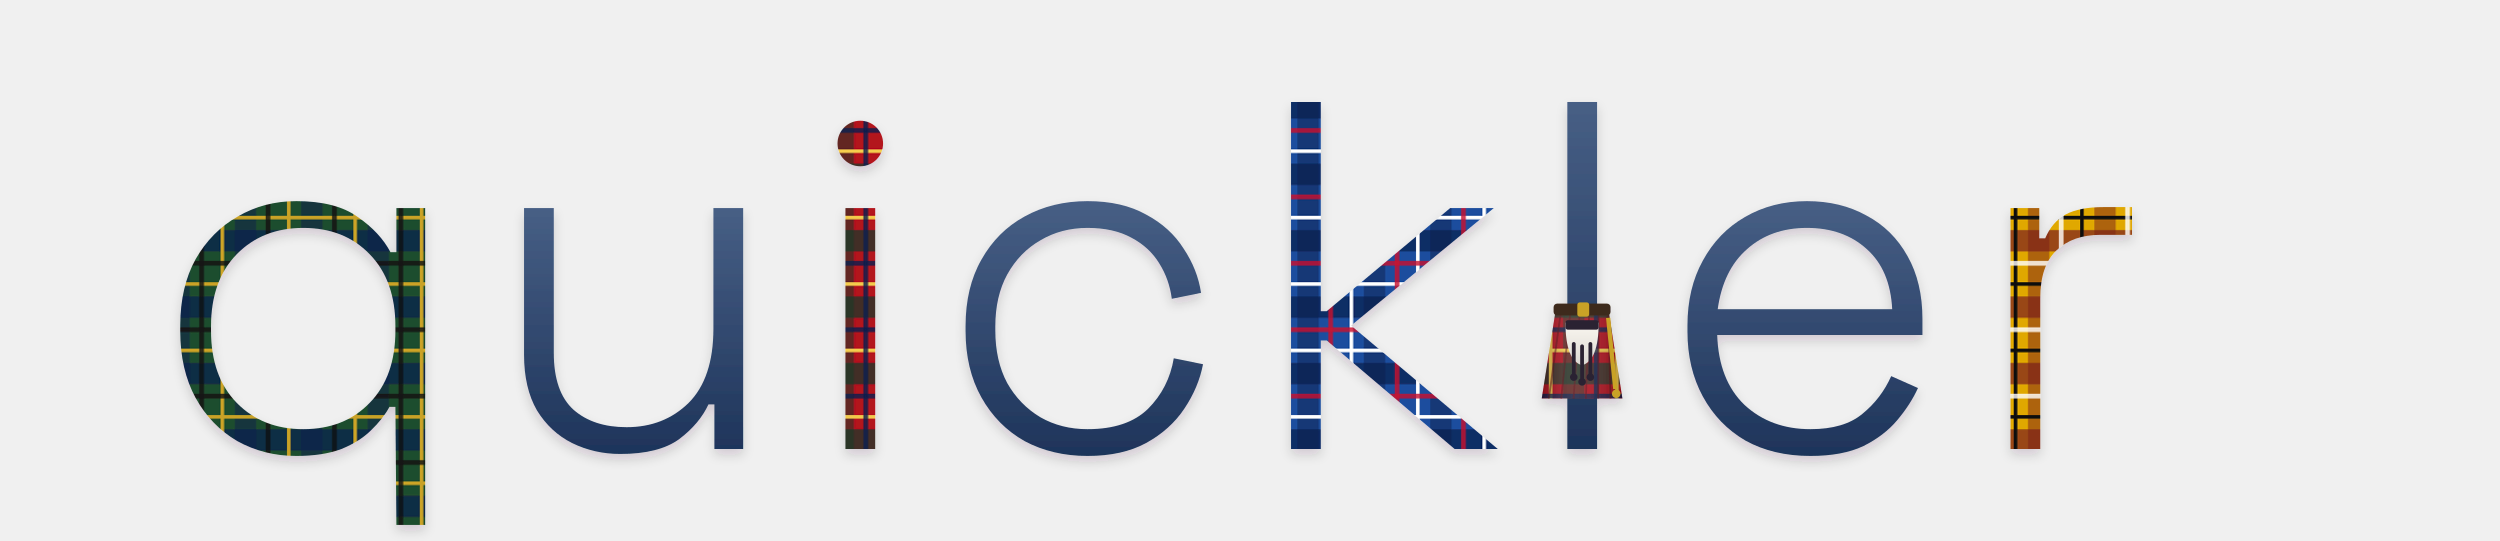
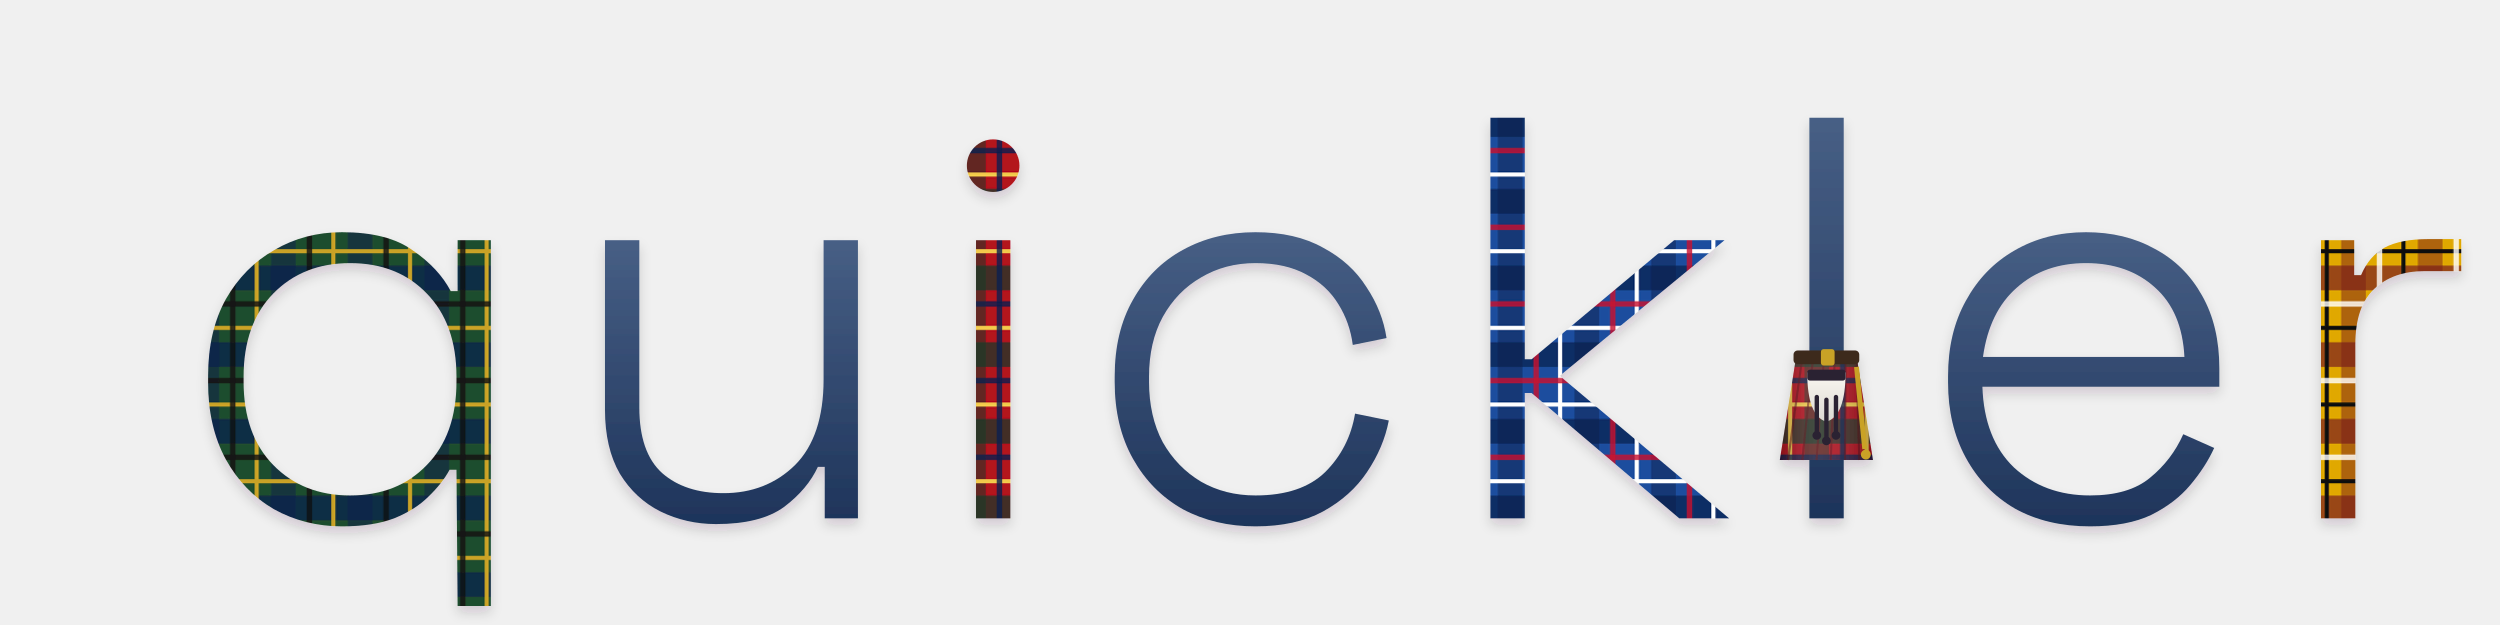
- <svg xmlns="http://www.w3.org/2000/svg" width="2108" height="456" viewBox="-62 -32 1054 228" role="img" aria-label="Quickler logo">
+ <svg xmlns="http://www.w3.org/2000/svg" width="1826" height="456" viewBox="-62 -32 913 228" role="img" aria-label="Quickler logo">
  <defs>
    <filter id="lift" x="-6%" y="-12%" width="112%" height="134%">
      <feDropShadow dx="0" dy="2.5" stdDeviation="2.2" flood-color="#241830" flood-opacity=".16" />
    </filter>
    <pattern id="tr" width="28" height="28" patternUnits="userSpaceOnUse">
      <rect width="28" height="28" fill="#B3121F" />
      <rect y="9" width="28" height="9" fill="#123B2A" opacity=".7" />
      <rect x="9" width="9" height="28" fill="#123B2A" opacity=".5" />
      <rect y="3" width="28" height="1.5" fill="#F2C94C" />
      <rect x="3" width="1.5" height="28" fill="#F2C94C" />
      <rect y="22" width="28" height="2" fill="#0B1F4D" opacity=".8" />
      <rect x="22" width="2" height="28" fill="#0B1F4D" opacity=".8" />
    </pattern>
    <pattern id="tg" width="28" height="28" patternUnits="userSpaceOnUse">
      <rect width="28" height="28" fill="#1F4D2E" />
      <rect y="9" width="28" height="9" fill="#0B1F4D" opacity=".7" />
      <rect x="9" width="9" height="28" fill="#0B1F4D" opacity=".5" />
      <rect y="3" width="28" height="1.5" fill="#C9A227" />
      <rect x="3" width="1.5" height="28" fill="#C9A227" />
      <rect y="22" width="28" height="2" fill="#111" opacity=".8" />
      <rect x="22" width="2" height="28" fill="#111" opacity=".8" />
    </pattern>
    <pattern id="tb" width="28" height="28" patternUnits="userSpaceOnUse">
      <rect width="28" height="28" fill="#1D4E9E" />
      <rect y="9" width="28" height="9" fill="#0B1F4D" opacity=".7" />
      <rect x="9" width="9" height="28" fill="#0B1F4D" opacity=".5" />
      <rect y="3" width="28" height="1.5" fill="#FFFFFF" />
      <rect x="3" width="1.5" height="28" fill="#FFFFFF" />
      <rect y="22" width="28" height="2" fill="#C8102E" opacity=".8" />
      <rect x="22" width="2" height="28" fill="#C8102E" opacity=".8" />
    </pattern>
    <pattern id="ty" width="28" height="28" patternUnits="userSpaceOnUse">
      <rect width="28" height="28" fill="#E0A800" />
      <rect y="9" width="28" height="9" fill="#7A1E1E" opacity=".7" />
      <rect x="9" width="9" height="28" fill="#7A1E1E" opacity=".5" />
      <rect y="3" width="28" height="1.5" fill="#111" />
      <rect x="3" width="1.5" height="28" fill="#111" />
      <rect y="22" width="28" height="2" fill="#FFFFFF" opacity=".8" />
      <rect x="22" width="2" height="28" fill="#FFFFFF" opacity=".8" />
    </pattern>
    <linearGradient id="L24406E" x1="0" y1="0" x2="0" y2="1">
      <stop stop-color="#475F85" />
      <stop offset="1" stop-color="#1E345A" />
    </linearGradient>
    <linearGradient id="kshade" x1="0" y1="0" x2="1" y2="0">
      <stop stop-color="#000" stop-opacity=".25" />
      <stop offset=".4" stop-color="#fff" stop-opacity=".12" />
      <stop offset="1" stop-color="#000" stop-opacity=".25" />
    </linearGradient>
    <linearGradient id="sporr" x1="0" y1="0" x2="0" y2="1">
      <stop stop-color="#FAF7F0" />
      <stop offset="1" stop-color="#DCD9D3" />
    </linearGradient>
  </defs>
  <g filter="url(#lift)">
    <path d="M105.124 189.3L104.706 139.535H102.198C100.387 142.879 97.809 146.153 94.465 149.358C91.26 152.563 87.08 155.21 81.925 157.3C76.77 159.251 70.43 160.226 62.906 160.226C53.849 160.226 45.559 158.136 38.035 153.956C30.65 149.637 24.798 143.576 20.479 135.773C16.16 127.831 14 118.496 14 107.767V105.259C14 94.391 16.16 85.056 20.479 77.253C24.938 69.45 30.859 63.459 38.244 59.279C45.629 54.96 53.849 52.8 62.906 52.8C74.053 52.8 82.691 55.029 88.822 59.488C95.092 63.807 99.69 68.754 102.616 74.327H105.124V55.726H117.246V189.3H105.124ZM65.832 148.94C77.397 148.94 86.732 145.248 93.838 137.863C101.083 130.478 104.706 120.307 104.706 107.349V105.677C104.706 92.719 101.083 82.548 93.838 75.163C86.732 67.778 77.397 64.086 65.832 64.086C54.407 64.086 45.071 67.778 37.826 75.163C30.581 82.548 26.958 92.719 26.958 105.677V107.349C26.958 120.307 30.581 130.478 37.826 137.863C45.071 145.248 54.407 148.94 65.832 148.94Z" fill="url(#tg)" />
    <path d="M199.484 159.39C192.239 159.39 185.481 157.857 179.211 154.792C173.081 151.727 168.134 147.129 164.372 140.998C160.75 134.728 158.938 126.925 158.938 117.59V55.726H171.478V116.754C171.478 127.761 174.265 135.773 179.838 140.789C185.412 145.666 192.866 148.104 202.201 148.104C212.651 148.104 221.36 144.69 228.326 137.863C235.293 130.896 238.776 120.446 238.776 106.513V55.726H251.316V157.3H239.194V138.49H236.686C234.178 143.924 230.068 148.801 224.355 153.12C218.643 157.3 210.352 159.39 199.484 159.39Z" fill="url(#L24406E)" />
    <path d="M396.499 160.226C386.607 160.226 377.759 158.136 369.956 153.956C362.293 149.637 356.232 143.506 351.773 135.564C347.315 127.622 345.085 118.287 345.085 107.558V105.468C345.085 94.6 347.315 85.265 351.773 77.462C356.232 69.52 362.293 63.459 369.956 59.279C377.759 54.96 386.607 52.8 396.499 52.8C406.253 52.8 414.473 54.681 421.161 58.443C427.989 62.066 433.283 66.873 437.045 72.864C440.947 78.716 443.385 84.916 444.36 91.465L432.029 93.973C431.333 88.539 429.591 83.593 426.804 79.134C424.018 74.536 420.116 70.913 415.1 68.266C410.084 65.479 403.884 64.086 396.499 64.086C389.115 64.086 382.496 65.828 376.644 69.311C370.792 72.655 366.125 77.462 362.641 83.732C359.297 89.863 357.625 97.178 357.625 105.677V107.349C357.625 115.848 359.297 123.233 362.641 129.503C366.125 135.634 370.792 140.441 376.644 143.924C382.496 147.268 389.115 148.94 396.499 148.94C407.646 148.94 416.145 146.084 421.997 140.371C427.849 134.519 431.472 127.413 432.865 119.053L445.196 121.561C443.942 128.11 441.295 134.38 437.254 140.371C433.353 146.223 427.989 151.03 421.161 154.792C414.473 158.415 406.253 160.226 396.499 160.226Z" fill="url(#L24406E)" />
    <path d="M482.302 157.3V11H494.842V99.198H497.35L549.391 55.726H567.783L507.591 105.259L569.455 157.3H551.272L497.35 111.529H494.842V157.3H482.302Z" fill="url(#tb)" />
    <path d="M598.787 157.3V11H611.327V157.3Z" fill="url(#L24406E)" />
    <path d="M701.266 160.226C690.816 160.226 681.689 158.066 673.886 153.747C666.223 149.288 660.232 143.088 655.912 135.146C651.593 127.204 649.433 118.078 649.433 107.767V105.259C649.433 94.809 651.593 85.683 655.912 77.88C660.232 69.938 666.153 63.807 673.677 59.488C681.341 55.029 690.049 52.8 699.802 52.8C709.277 52.8 717.637 54.82 724.883 58.861C732.267 62.762 738.049 68.475 742.229 75.999C746.409 83.384 748.5 92.231 748.5 102.542V109.23H661.974C662.392 121.909 666.223 131.732 673.469 138.699C680.853 145.526 690.119 148.94 701.266 148.94C710.74 148.94 718.055 146.78 723.211 142.461C728.505 138.142 732.546 132.847 735.333 126.577L746.619 131.593C744.529 136.191 741.603 140.719 737.841 145.178C734.218 149.497 729.48 153.12 723.628 156.046C717.776 158.833 710.322 160.226 701.266 160.226ZM662.182 98.362H735.75C735.193 87.355 731.64 78.925 725.091 73.073C718.543 67.082 710.113 64.086 699.802 64.086C689.631 64.086 681.201 67.082 674.513 73.073C667.825 78.925 663.715 87.355 662.182 98.362Z" fill="url(#L24406E)" />
    <path d="M785.63 157.3V55.726H797.752V68.475H800.26C802.21 63.877 805.067 60.533 808.829 58.443C812.73 56.353 818.094 55.308 824.922 55.308H836.835V67.012H823.459C815.795 67.012 809.665 69.172 805.067 73.491C800.469 77.81 798.17 84.568 798.17 93.764V157.3H785.63Z" fill="url(#ty)" />
    <path d="M294.439 157.3V55.726H306.979V157.3H294.439Z" fill="url(#tr)" />
    <circle cx="300.7" cy="28.5" r="9.6" fill="url(#tr)" />
    <path d="M594 98 H616 L622 136 H588Z" fill="url(#tr)" />
    <path d="M596 100 L591.0 136" stroke="#5A0A12" stroke-width=".8" opacity=".55" />
    <path d="M600 100 L596.2 136" stroke="#5A0A12" stroke-width=".8" opacity=".55" />
    <path d="M604 100 L601.4 136" stroke="#5A0A12" stroke-width=".8" opacity=".55" />
    <path d="M608 100 L606.6 136" stroke="#5A0A12" stroke-width=".8" opacity=".55" />
    <path d="M612 100 L611.8 136" stroke="#5A0A12" stroke-width=".8" opacity=".55" />
    <path d="M616 100 L617.0 136" stroke="#5A0A12" stroke-width=".8" opacity=".55" />
    <path d="M594 98 H616 L622 136 H588Z" fill="url(#kshade)" />
    <rect x="593" y="96" width="24" height="5" rx="1.5" fill="#3E2A1A" />
    <rect x="603" y="95.5" width="5" height="6" rx="1" fill="#C9A227" />
    <path d="M616 102 L619 132" stroke="#C9A227" stroke-width="1.8" />
    <circle cx="619.4" cy="134" r="1.8" fill="#C9A227" />
    <path d="M598 104 H612 Q612 120 605 122 Q598 120 598 104Z" fill="url(#sporr)" />
    <rect x="598" y="103" width="14" height="4" rx="1" fill="#2B2233" />
    <path d="M601.5 113 V126 M605 114 V128 M608.5 113 V126" stroke="#2B2233" stroke-width="1.6" stroke-linecap="round" />
    <circle cx="601.5" cy="127" r="1.6" fill="#2B2233" />
    <circle cx="605" cy="129" r="1.6" fill="#2B2233" />
    <circle cx="608.5" cy="127" r="1.6" fill="#2B2233" />
  </g>
</svg>
